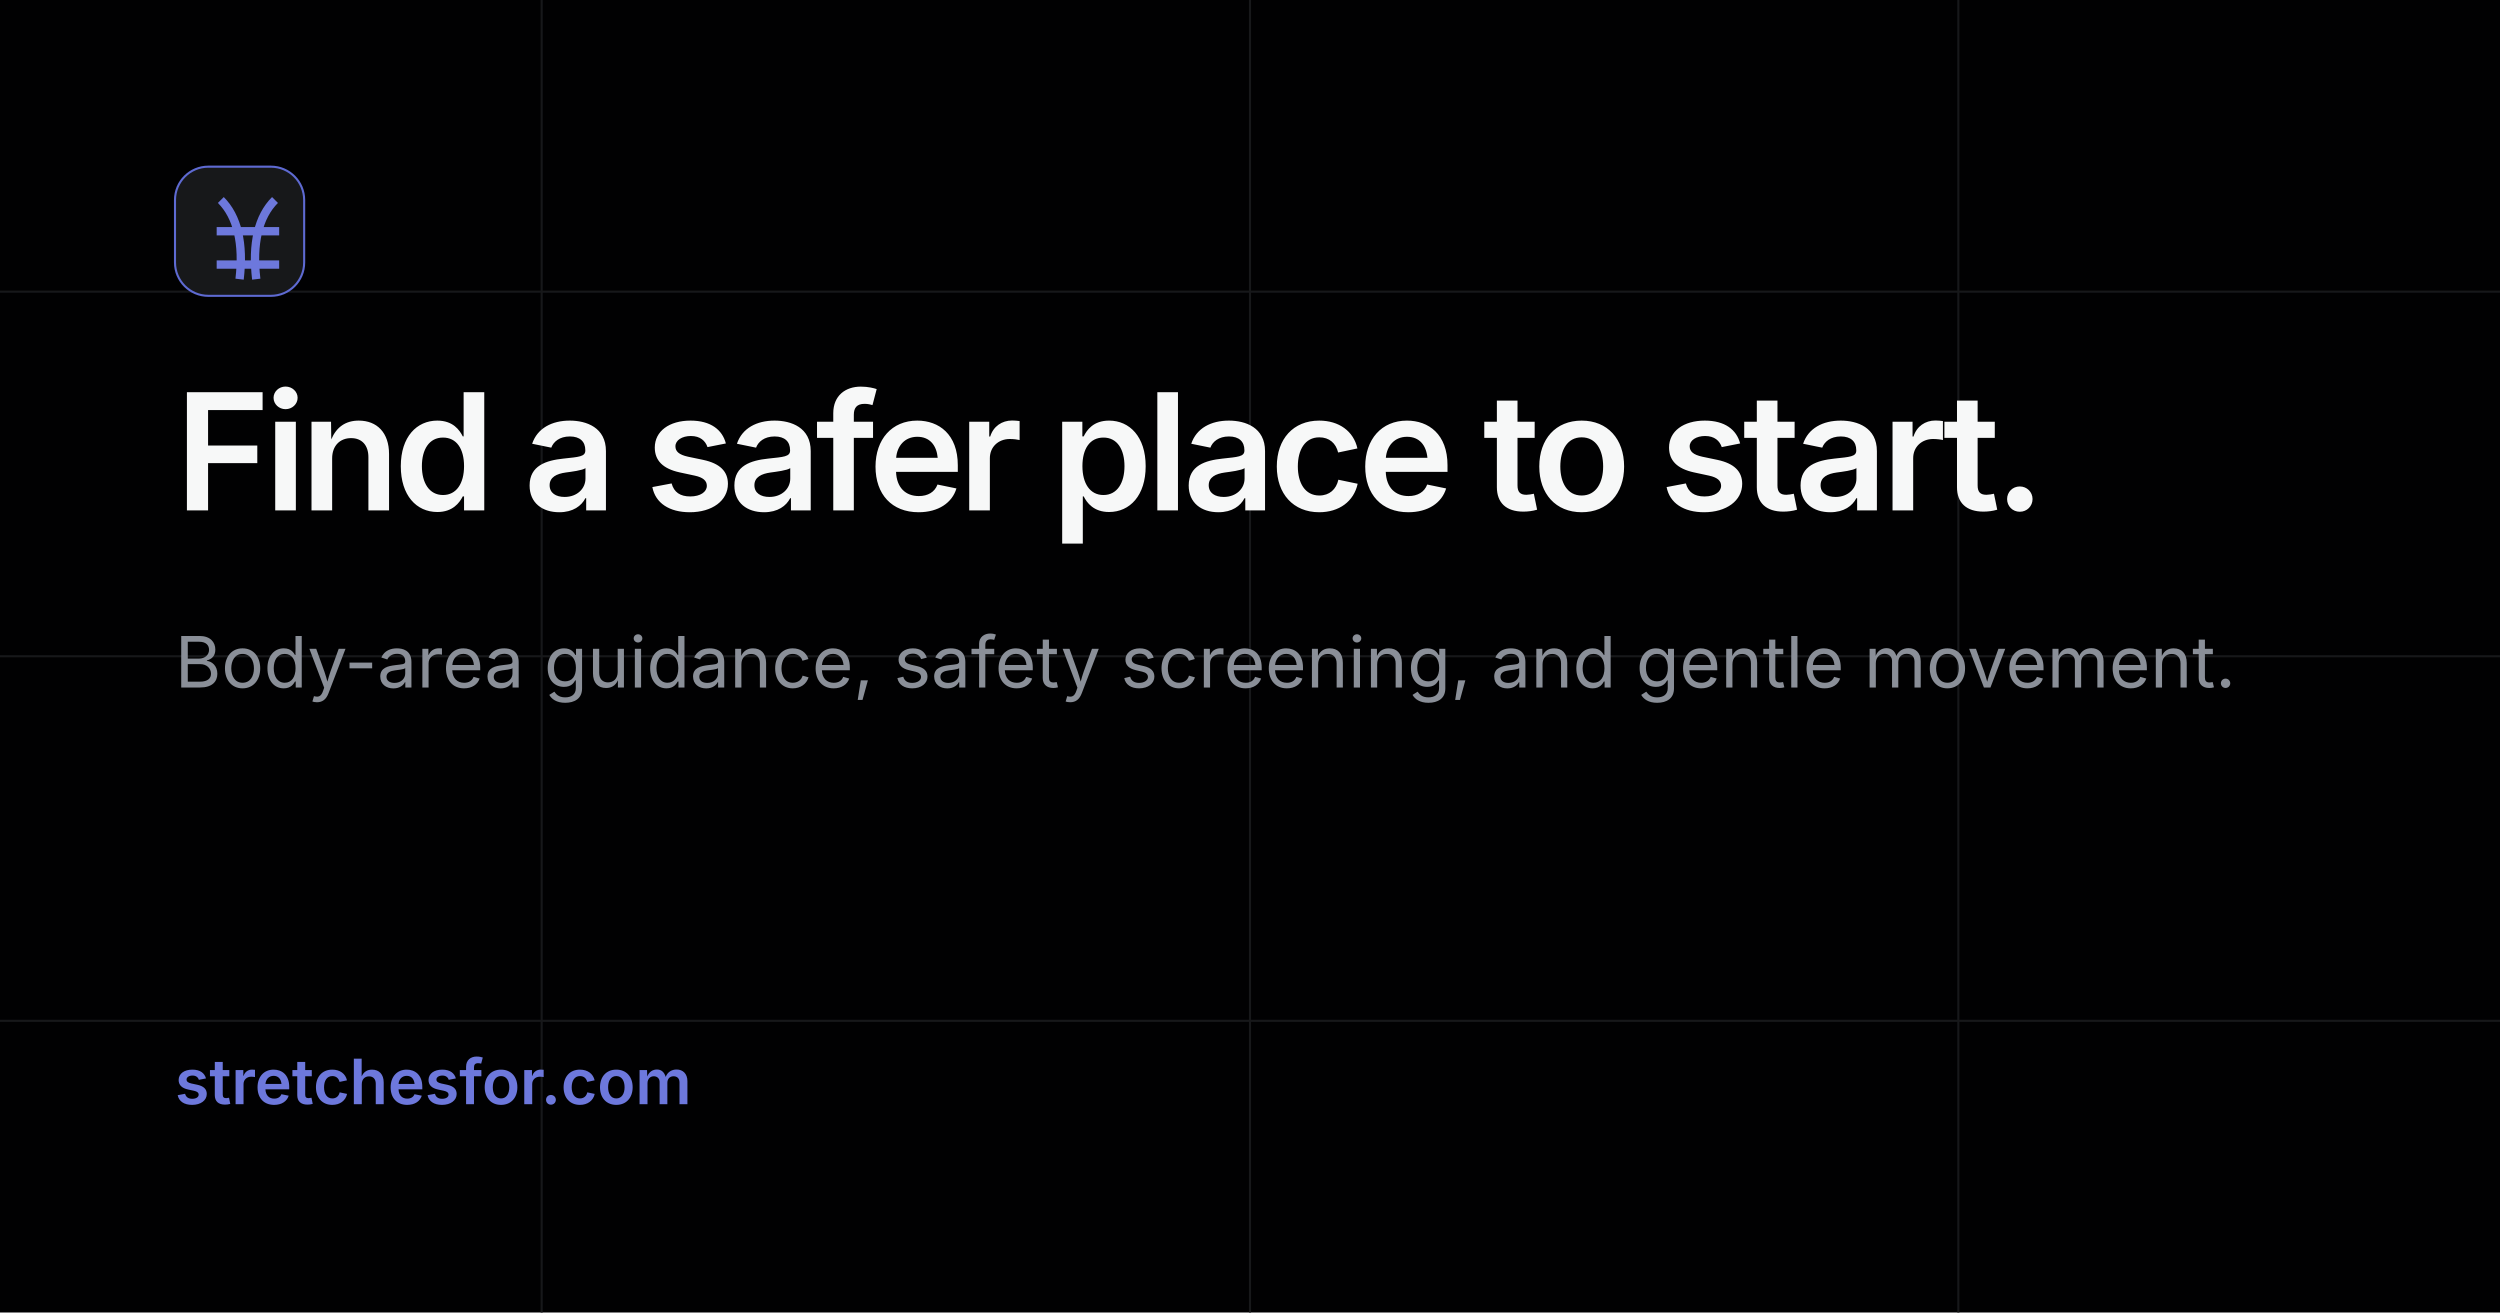
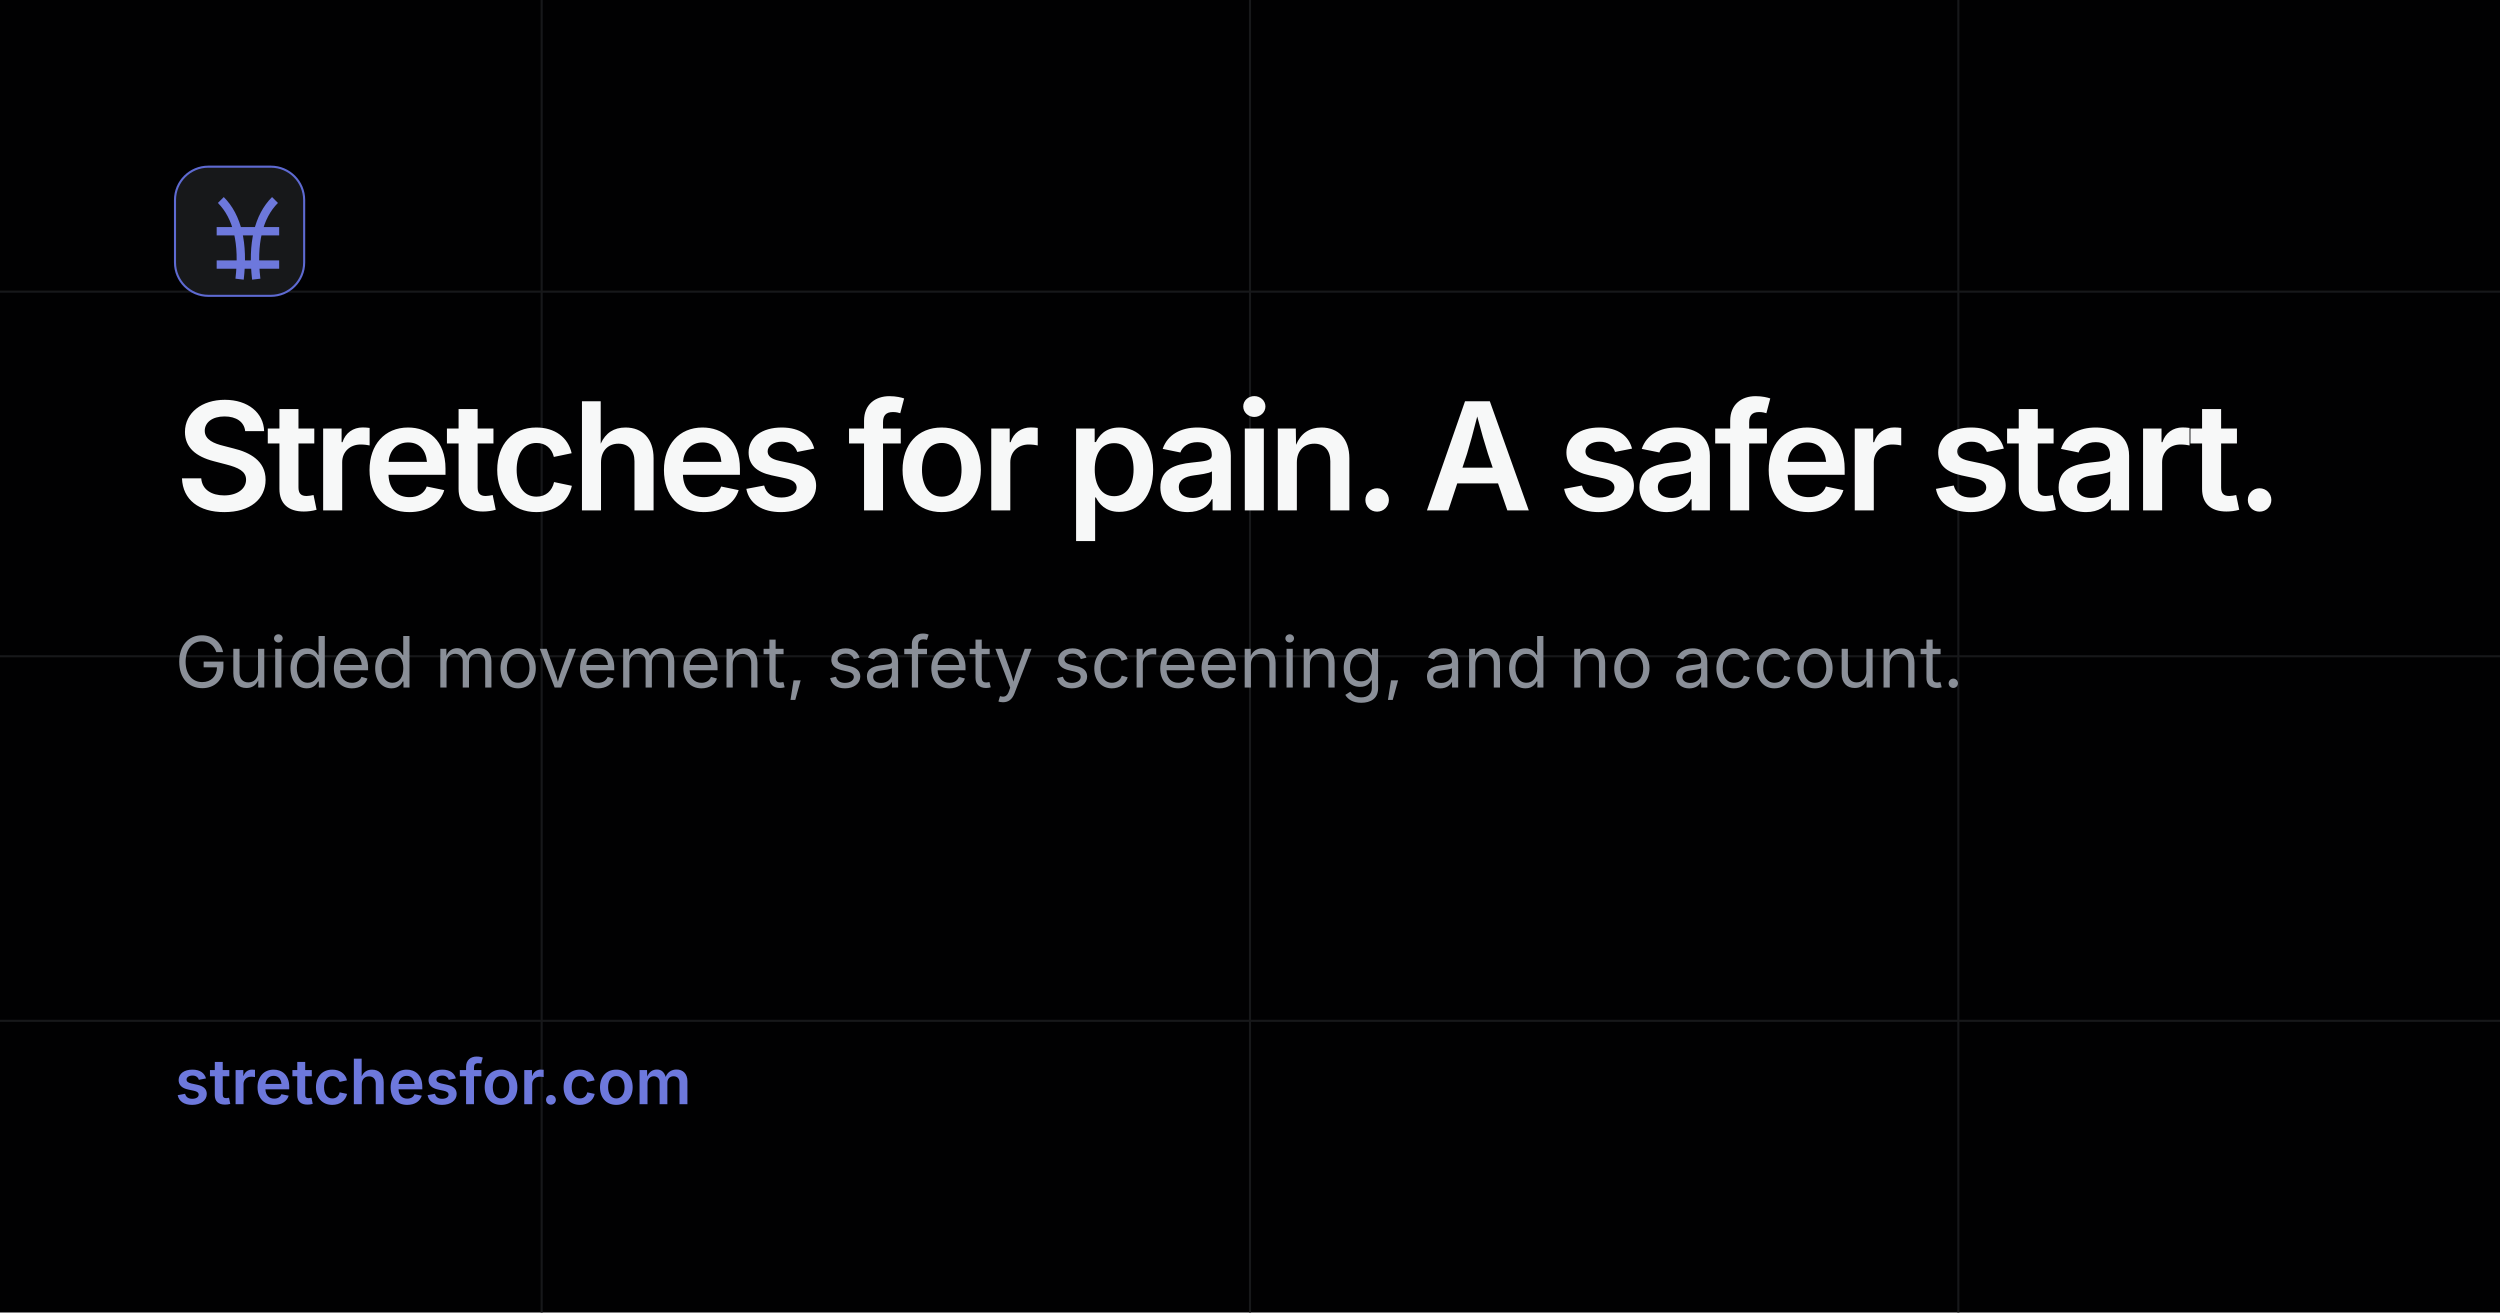
<svg xmlns="http://www.w3.org/2000/svg" width="1200" height="630" viewBox="0 0 1200 630">
  <rect width="1200" height="630" fill="#010102" />
  <path d="M0 140H1200M0 315H1200M0 490H1200M260 0V630M600 0V630M940 0V630" stroke="#17181a" />
  <rect x="84" y="80" width="62" height="62" rx="16" fill="#17181a" stroke="#5e6ad2" />
  <path d="M106 96c8 8 11 21 9 38m17-38c-8 8-11 21-9 38M104 111h30M104 127h30" fill="none" stroke="#6d78dc" stroke-width="4" />
-   <text x="84" y="245" fill="#f7f8f8" font-family="Inter,Arial,sans-serif" font-size="78" font-weight="600" letter-spacing="-3">Find a safer place to start.</text>
-   <text x="84" y="330" fill="#8a8f98" font-family="Inter,Arial,sans-serif" font-size="34">Body-area guidance, safety screening, and gentle movement.</text>
+   <text x="84" y="245" fill="#f7f8f8" font-family="Inter,Arial,sans-serif" font-size="72" font-weight="600" letter-spacing="-3">Stretches for pain. A safer start.</text>
+   <text x="84" y="330" fill="#8a8f98" font-family="Inter,Arial,sans-serif" font-size="34">Guided movement, safety screening, and no account.</text>
  <text x="84" y="530" fill="#6d78dc" font-family="Inter,Arial,sans-serif" font-size="30" font-weight="600">stretchesfor.com</text>
</svg>
